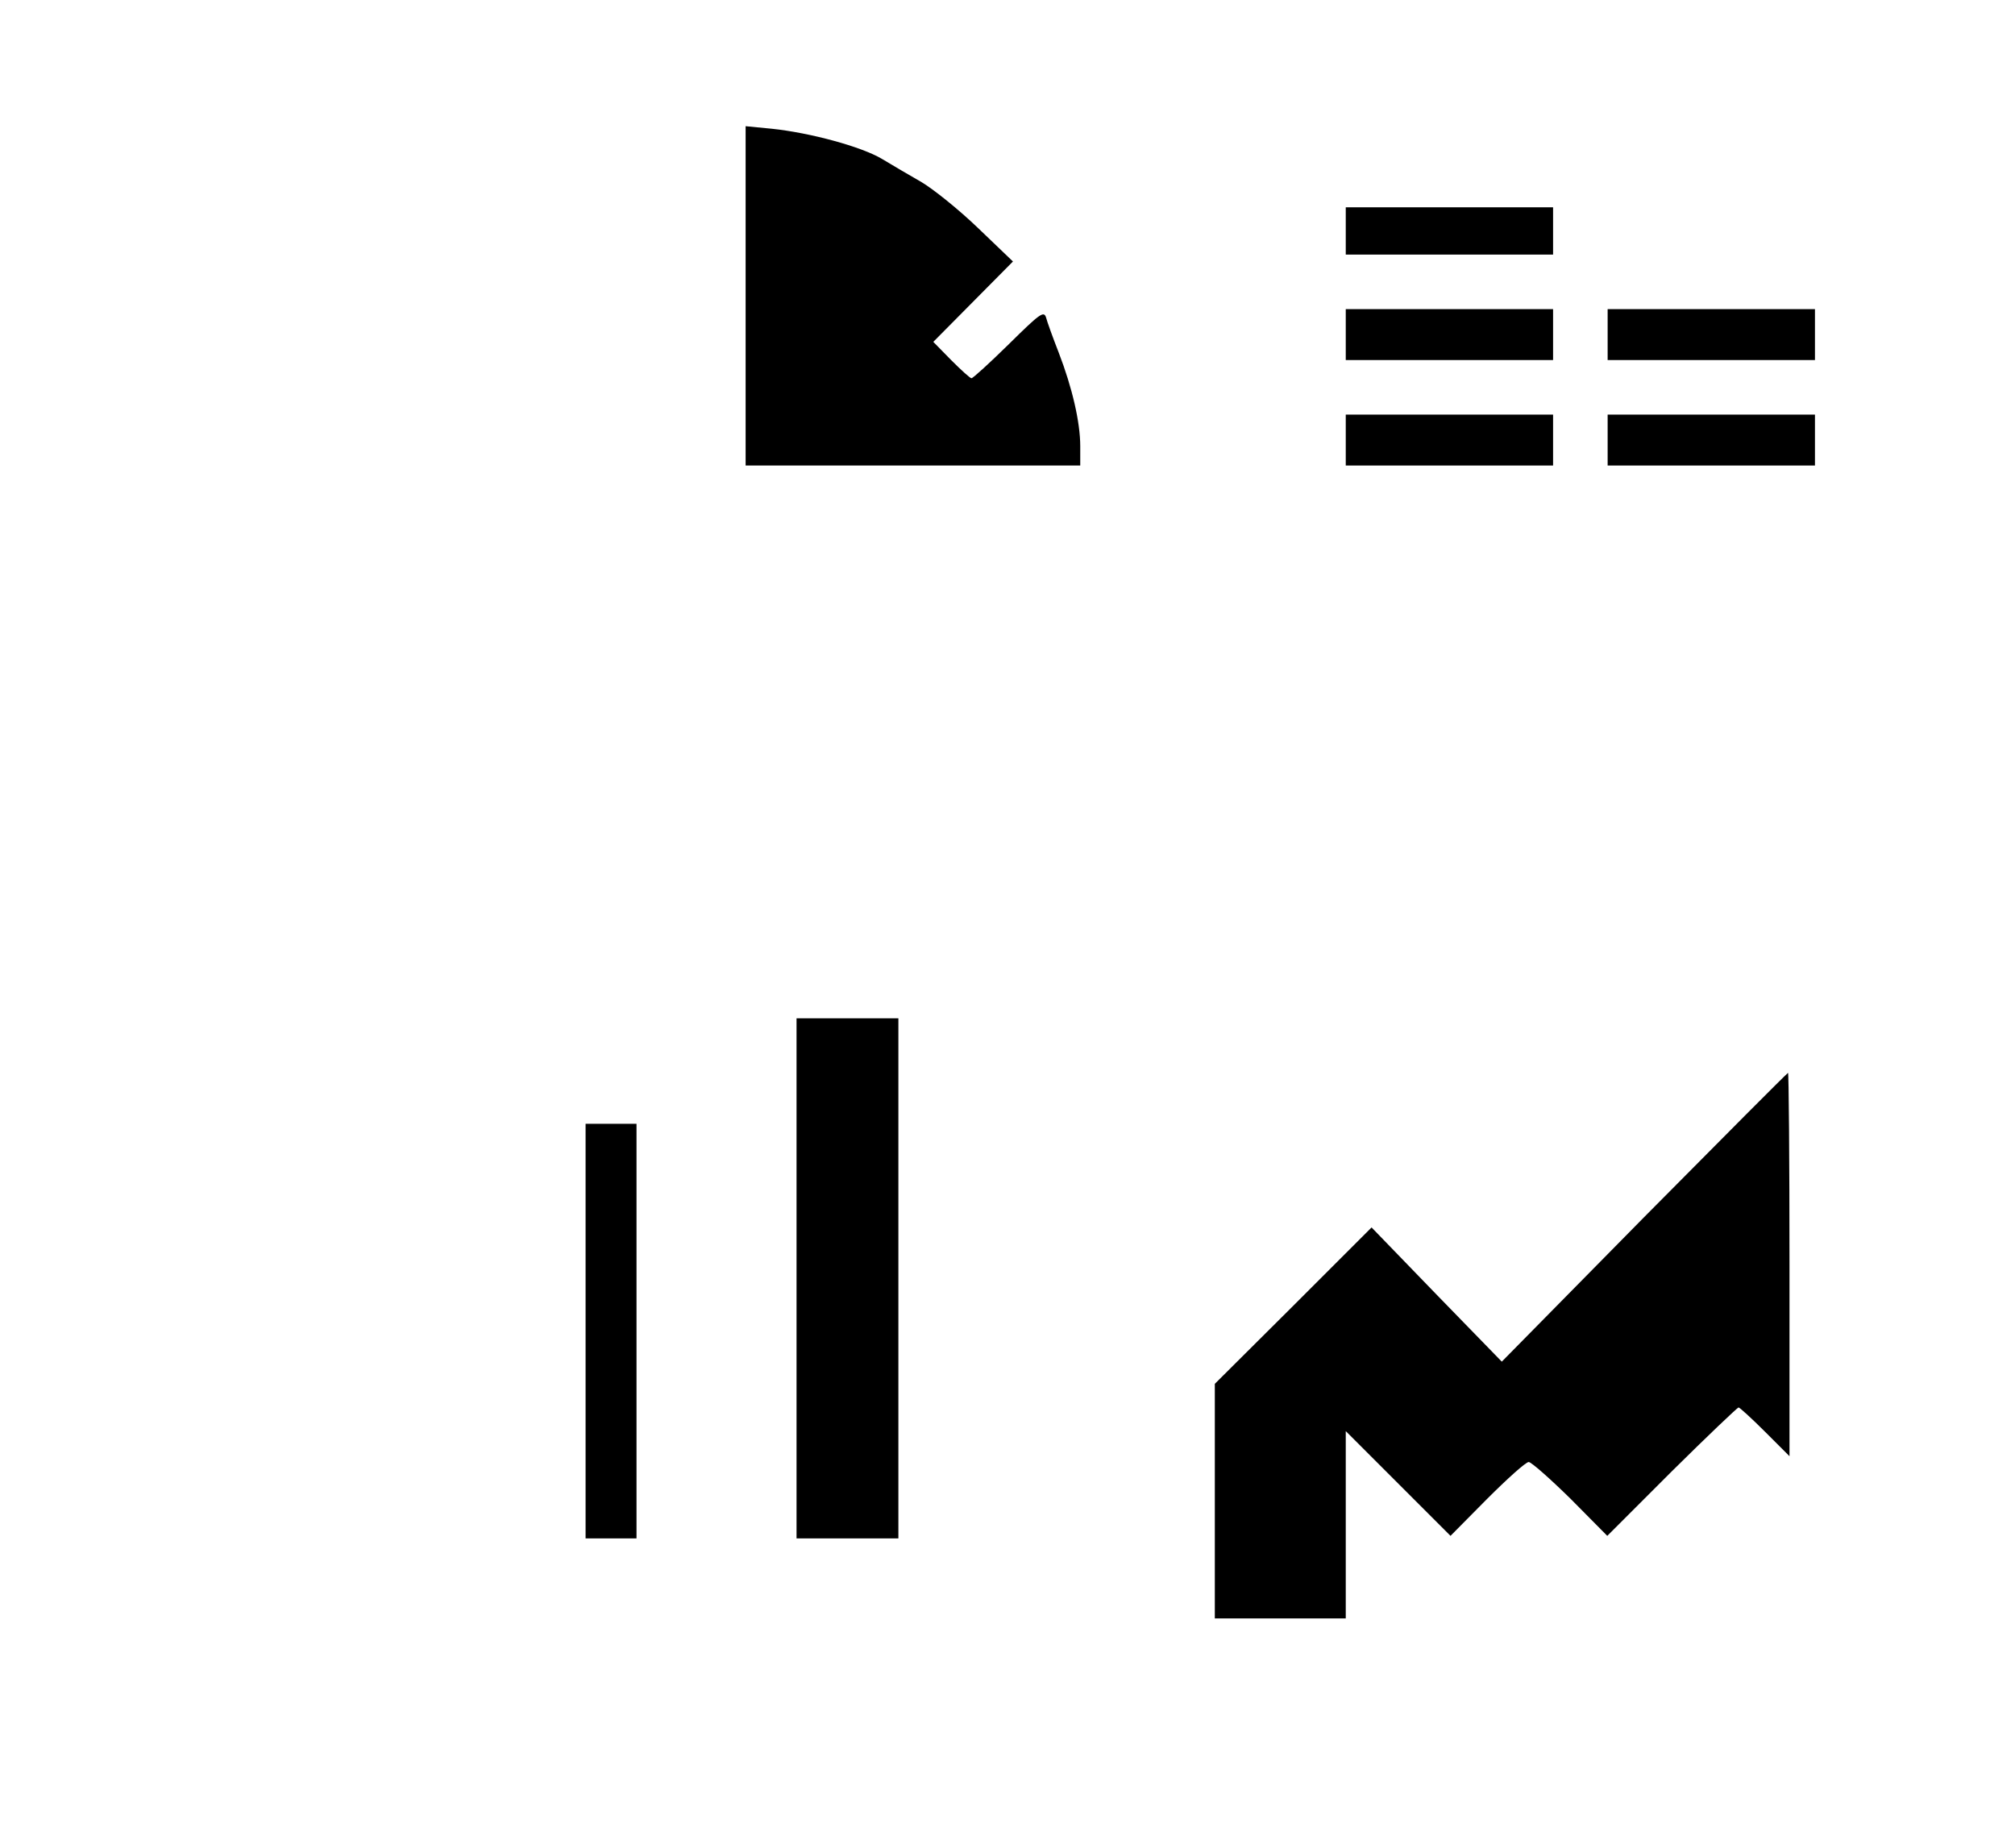
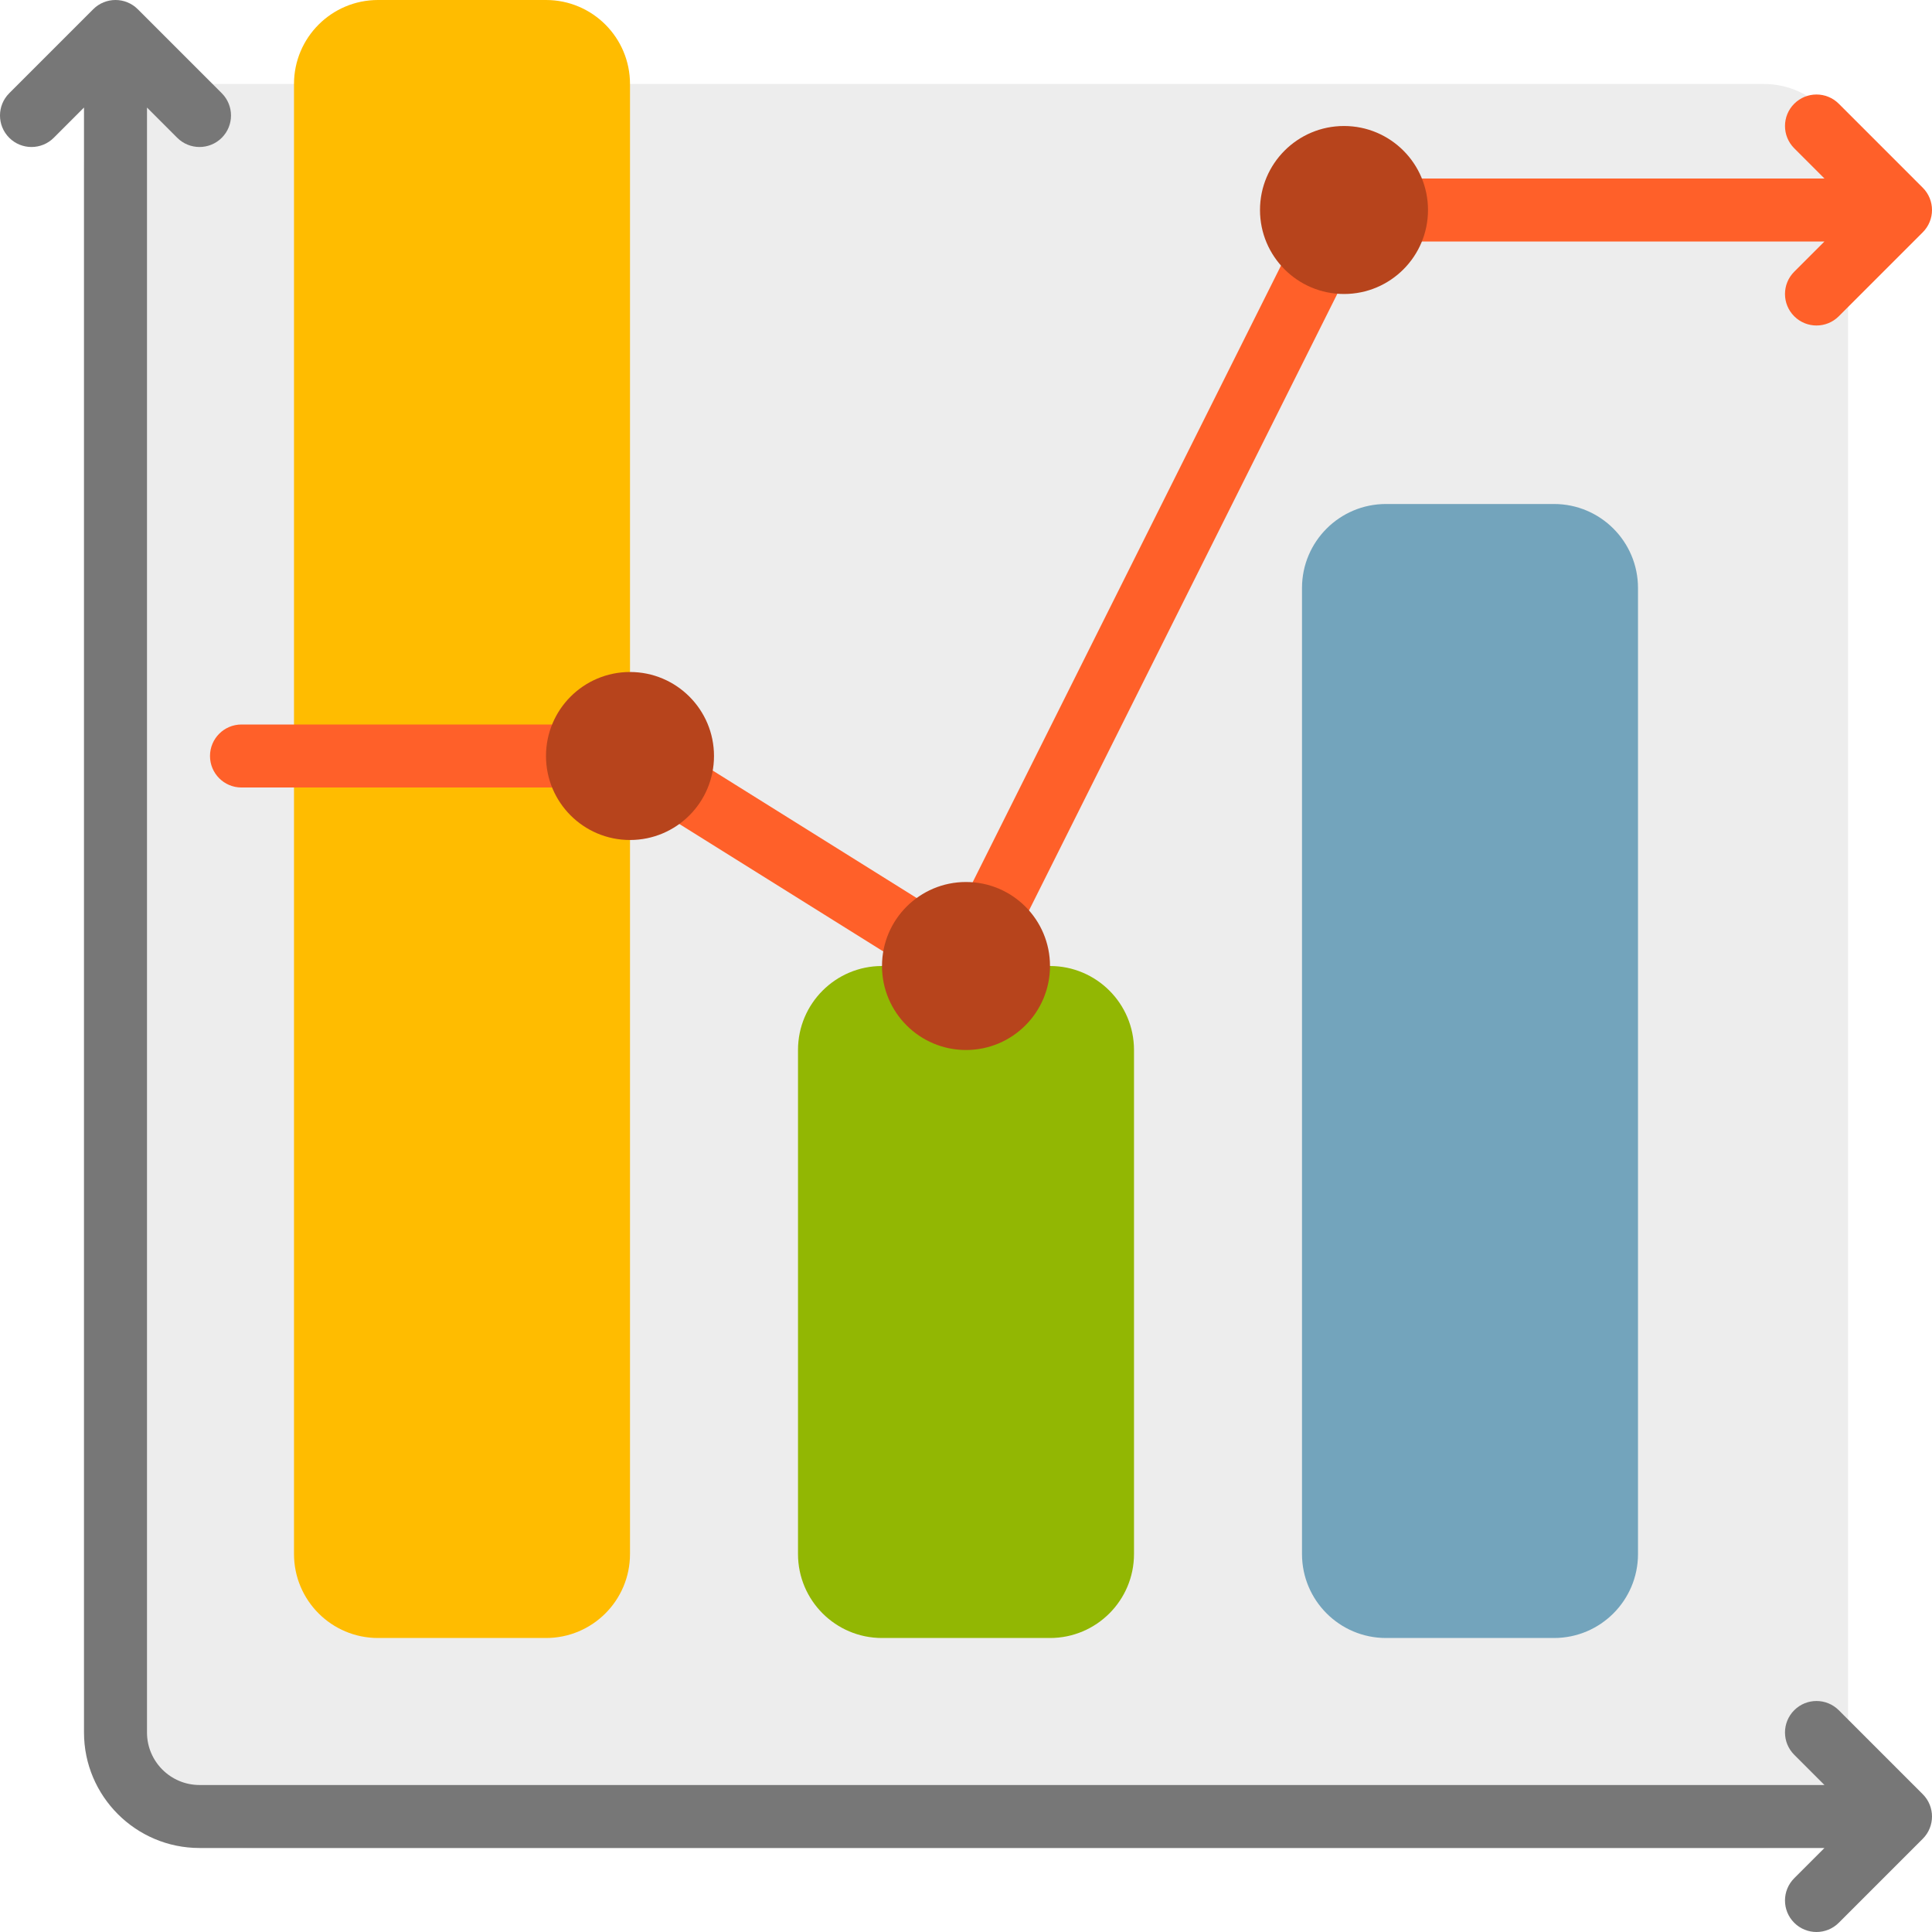
- <svg xmlns="http://www.w3.org/2000/svg" version="1.0" width="554pt" height="508pt" viewBox="0 0 554 508" preserveAspectRatio="xMidYMid meet">
-   <g transform="translate(0,508) scale(0.1,-0.1)" fill="#000000" stroke="none">
-     <path d="M2050 4266 l0 -466 460 0 460 0 0 53 c0 66 -22 161 -59 257 -16 41 -32 85 -35 97 -6 19 -17 11 -102 -73 -53 -52 -99 -94 -103 -94 -4 0 -29 23 -56 50 l-49 50 109 110 110 111 -96 92 c-53 51 -123 107 -155 126 -33 19 -81 47 -109 64 -57 34 -198 72 -303 83 l-72 7 0 -467z" />
-     <path d="M3700 4445 l0 -65 285 0 285 0 0 65 0 65 -285 0 -285 0 0 -65z" />
-     <path d="M3700 4160 l0 -70 285 0 285 0 0 70 0 70 -285 0 -285 0 0 -70z" />
-     <path d="M4420 4160 l0 -70 285 0 285 0 0 70 0 70 -285 0 -285 0 0 -70z" />
-     <path d="M3700 3870 l0 -70 285 0 285 0 0 70 0 70 -285 0 -285 0 0 -70z" />
-     <path d="M4420 3870 l0 -70 285 0 285 0 0 70 0 70 -285 0 -285 0 0 -70z" />
-     <path d="M2190 1565 l0 -715 140 0 140 0 0 715 0 715 -140 0 -140 0 0 -715z" />
-     <path d="M4520 1733 l-391 -397 -179 184 -179 185 -215 -215 -216 -215 0 -322 0 -323 180 0 180 0 0 257 0 258 144 -144 144 -144 100 101 c56 56 107 102 115 102 7 0 59 -46 115 -101 l101 -102 177 177 c98 97 181 176 184 176 3 0 36 -30 73 -67 l67 -67 0 527 c0 290 -2 527 -4 527 -2 0 -180 -179 -396 -397z" />
-     <path d="M1610 1420 l0 -570 70 0 70 0 0 570 0 570 -70 0 -70 0 0 -570z" />
-   </g>
+ <svg xmlns="http://www.w3.org/2000/svg" height="800px" width="800px" version="1.1" id="Layer_1" viewBox="0 0 512 512" xml:space="preserve">
+   <path style="fill:#EDEDED;" d="M467.478,489.739H66.783c-24.588,0-44.522-19.934-44.522-44.522V44.522  c0-12.295,9.966-22.261,22.261-22.261h422.957c12.295,0,22.261,9.966,22.261,22.261v422.957  C489.739,479.773,479.773,489.739,467.478,489.739z" />
+   <path style="fill:#777777;" d="M509.555,487.294l-22.261,22.261c-1.631,1.629-3.768,2.445-5.904,2.445  c-2.136,0-4.273-0.815-5.904-2.445c-3.26-3.26-3.26-8.546,0-11.805l8.011-8.011H52.869c-16.877,0-30.609-13.731-30.609-30.609  V28.501l-8.009,8.011c-3.261,3.26-8.546,3.26-11.806,0s-3.26-8.546,0-11.805L24.706,2.445c3.261-3.26,8.546-3.26,11.806,0  l22.261,22.261c3.26,3.26,3.26,8.546,0,11.805c-1.631,1.629-3.768,2.445-5.904,2.445s-4.273-0.815-5.904-2.445l-8.009-8.011v430.63  c0,7.672,6.241,13.913,13.913,13.913h430.629l-8.011-8.011c-3.26-3.26-3.26-8.546,0-11.805c3.261-3.26,8.546-3.26,11.806,0  l22.261,22.261C512.815,478.748,512.815,484.035,509.555,487.294z" />
+   <path style="fill:#FFBC00;" d="M77.913,411.826V22.261C77.913,9.966,87.879,0,100.174,0h44.522c12.295,0,22.261,9.966,22.261,22.261  v389.565c0,12.295-9.966,22.261-22.261,22.261h-44.522C87.879,434.087,77.913,424.121,77.913,411.826z" />
+   <path style="fill:#73A4BC;" d="M411.826,434.087h-44.522c-12.295,0-22.261-9.966-22.261-22.261v-256  c0-12.295,9.966-22.261,22.261-22.261h44.522c12.295,0,22.261,9.966,22.261,22.261v256  C434.087,424.121,424.121,434.087,411.826,434.087z" />
+   <path style="fill:#92B703;" d="M211.478,411.826V278.261c0-12.295,9.966-22.261,22.261-22.261h44.522  c12.295,0,22.261,9.966,22.261,22.261v133.565c0,12.295-9.966,22.261-22.261,22.261h-44.522  C221.444,434.087,211.478,424.121,211.478,411.826z" />
+   <path style="fill:#FF6029;" d="M509.555,61.556l-22.261,22.261c-1.631,1.629-3.768,2.444-5.904,2.444  c-2.136,0-4.273-0.815-5.904-2.444c-3.26-3.261-3.26-8.546,0-11.806l8.011-8.009H361.333l-97.867,195.733  c-1.051,2.104-2.942,3.665-5.206,4.302c-0.742,0.209-1.504,0.312-2.261,0.312c-1.55,0-3.084-0.432-4.424-1.269l-87.014-54.383H64  c-4.611,0-8.348-3.736-8.348-8.348S59.389,192,64,192h102.957c1.564,0,3.098,0.44,4.424,1.269l81.259,50.787l96.069-192.137  c1.415-2.827,4.304-4.615,7.466-4.615h127.324l-8.011-8.009c-3.26-3.261-3.26-8.546,0-11.806c3.261-3.259,8.546-3.259,11.806,0  l22.261,22.261C512.815,53.01,512.815,58.295,509.555,61.556z" />
+   <path style="fill:#B7441C;" d="M189.217,200.348c0,12.295-9.966,22.261-22.261,22.261c-12.295,0-22.261-9.966-22.261-22.261  c0-12.295,9.966-22.261,22.261-22.261C179.251,178.087,189.217,188.053,189.217,200.348z M256,233.739  c-12.295,0-22.261,9.966-22.261,22.261c0,12.295,9.966,22.261,22.261,22.261s22.261-9.966,22.261-22.261  C278.261,243.705,268.295,233.739,256,233.739z M356.174,33.391c-12.295,0-22.261,9.966-22.261,22.261s9.966,22.261,22.261,22.261  s22.261-9.966,22.261-22.261S368.469,33.391,356.174,33.391z" />
</svg>
